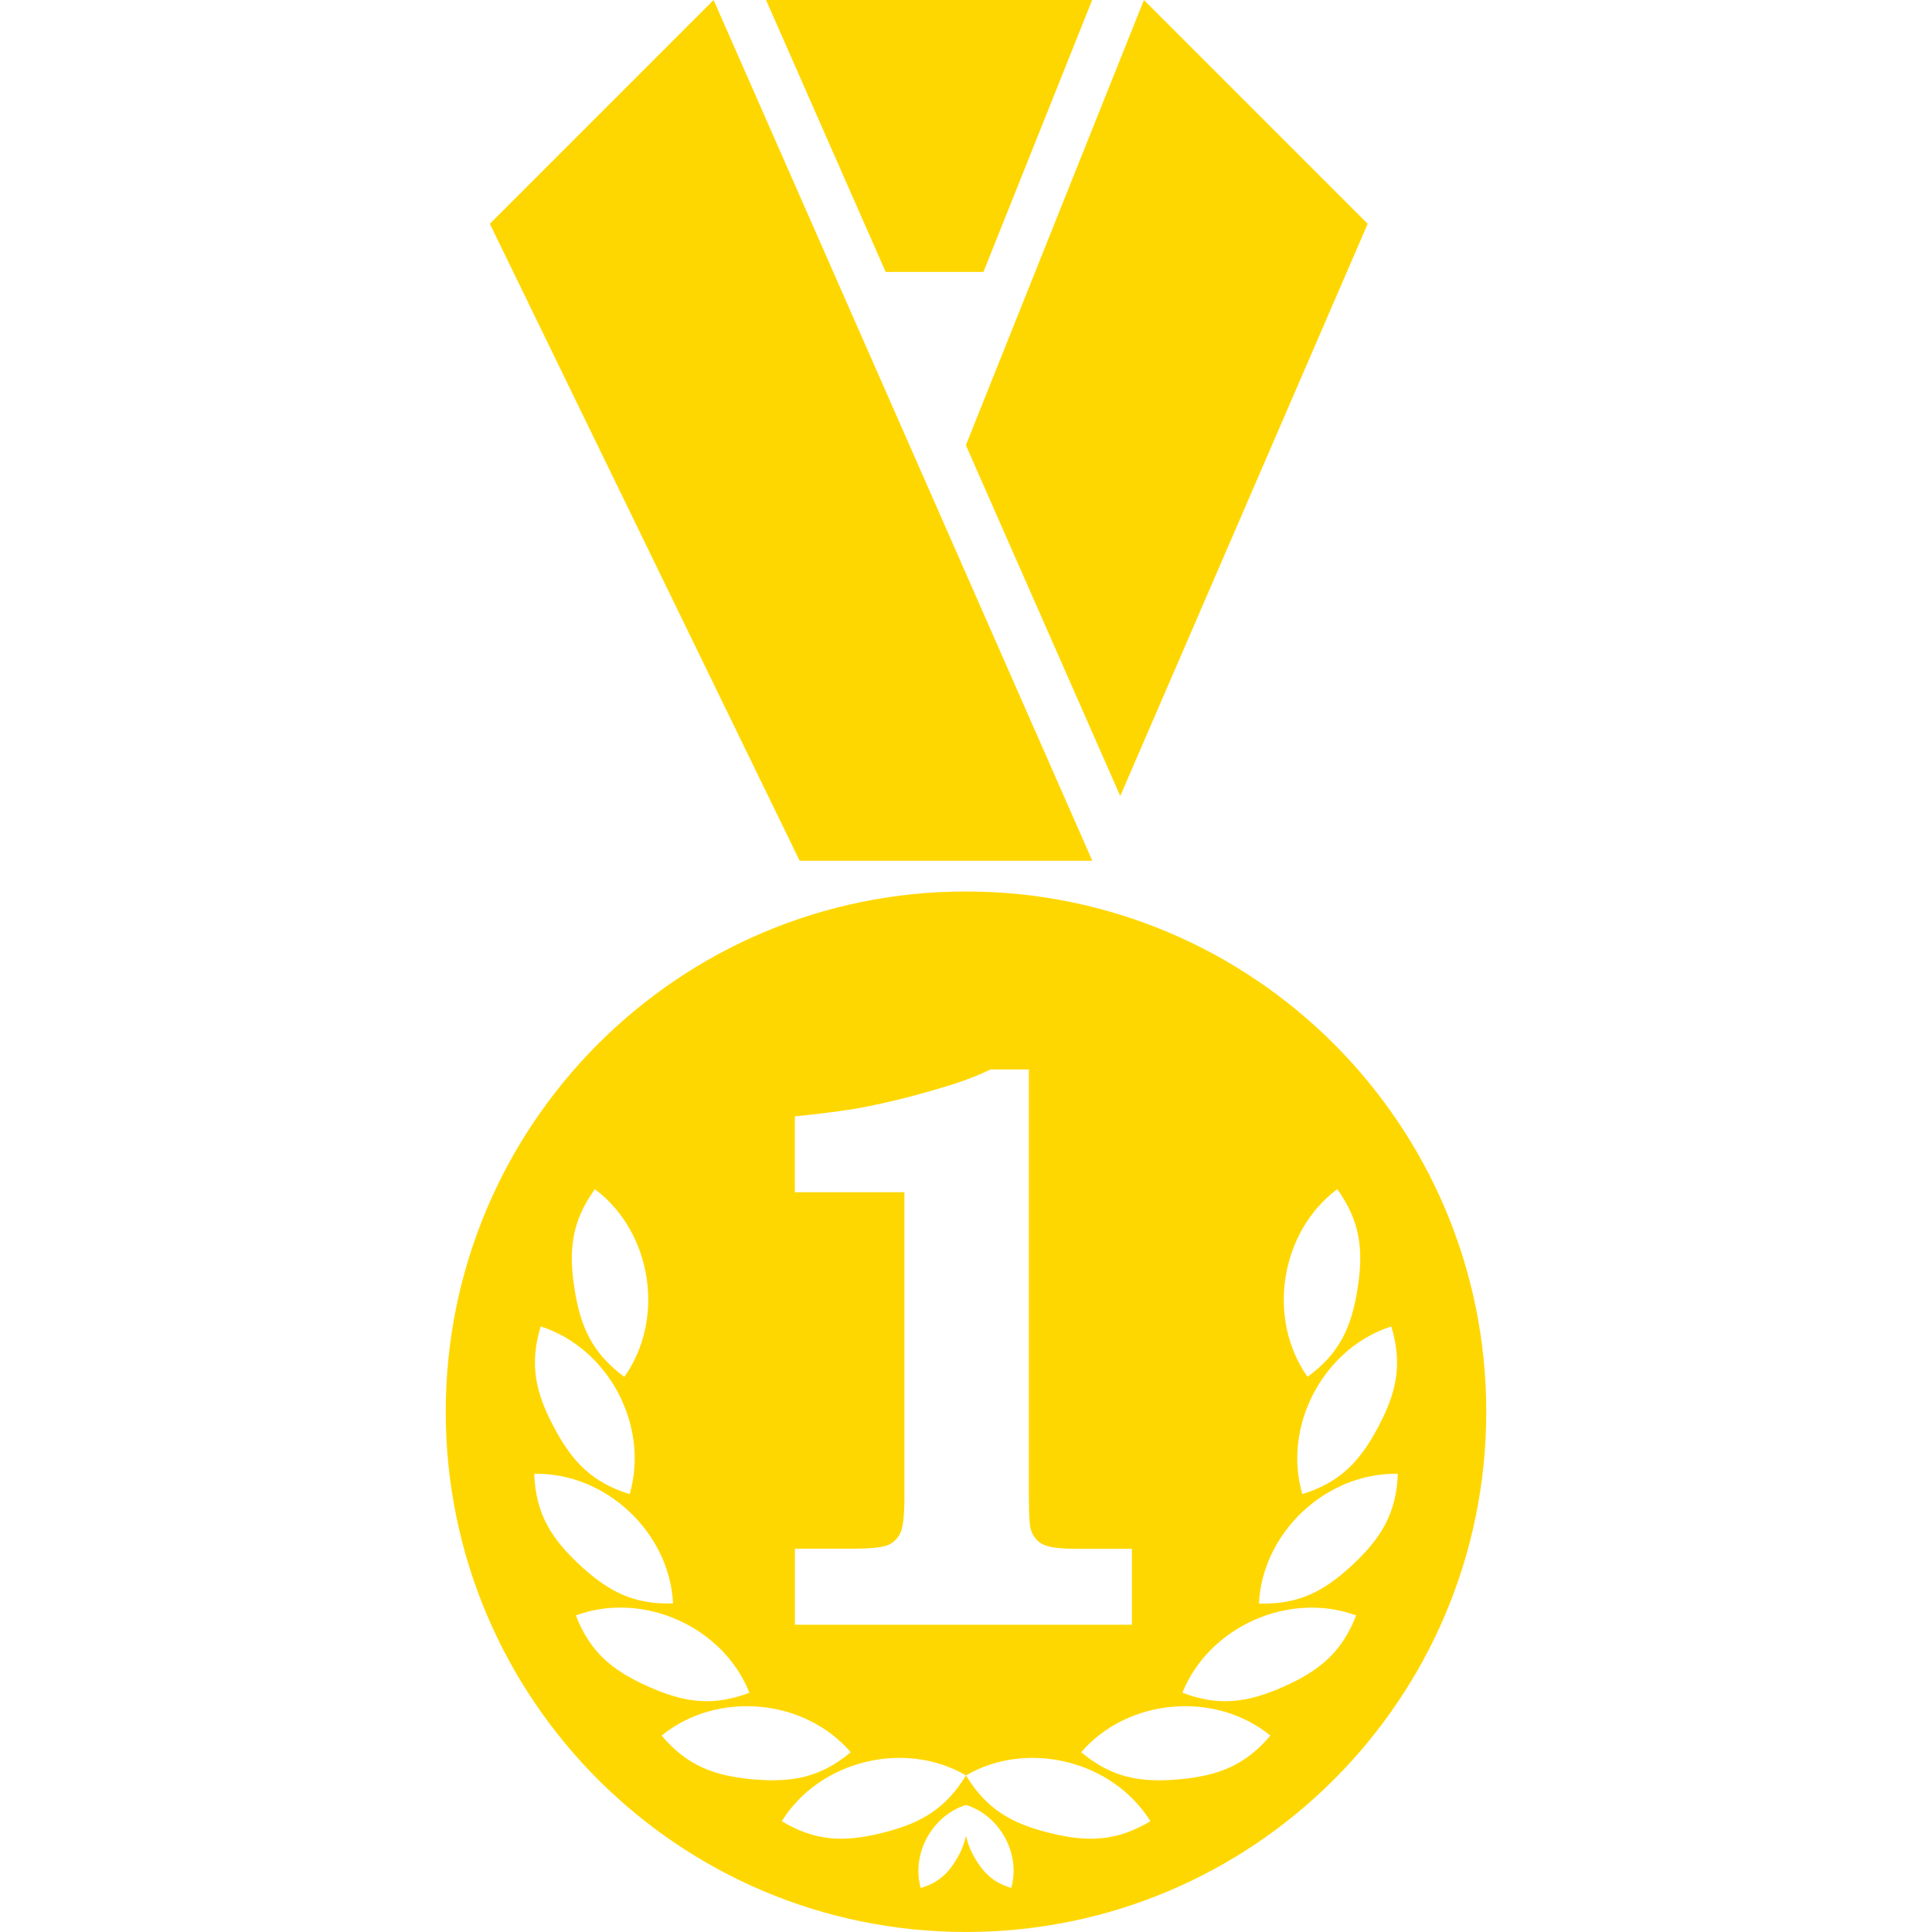
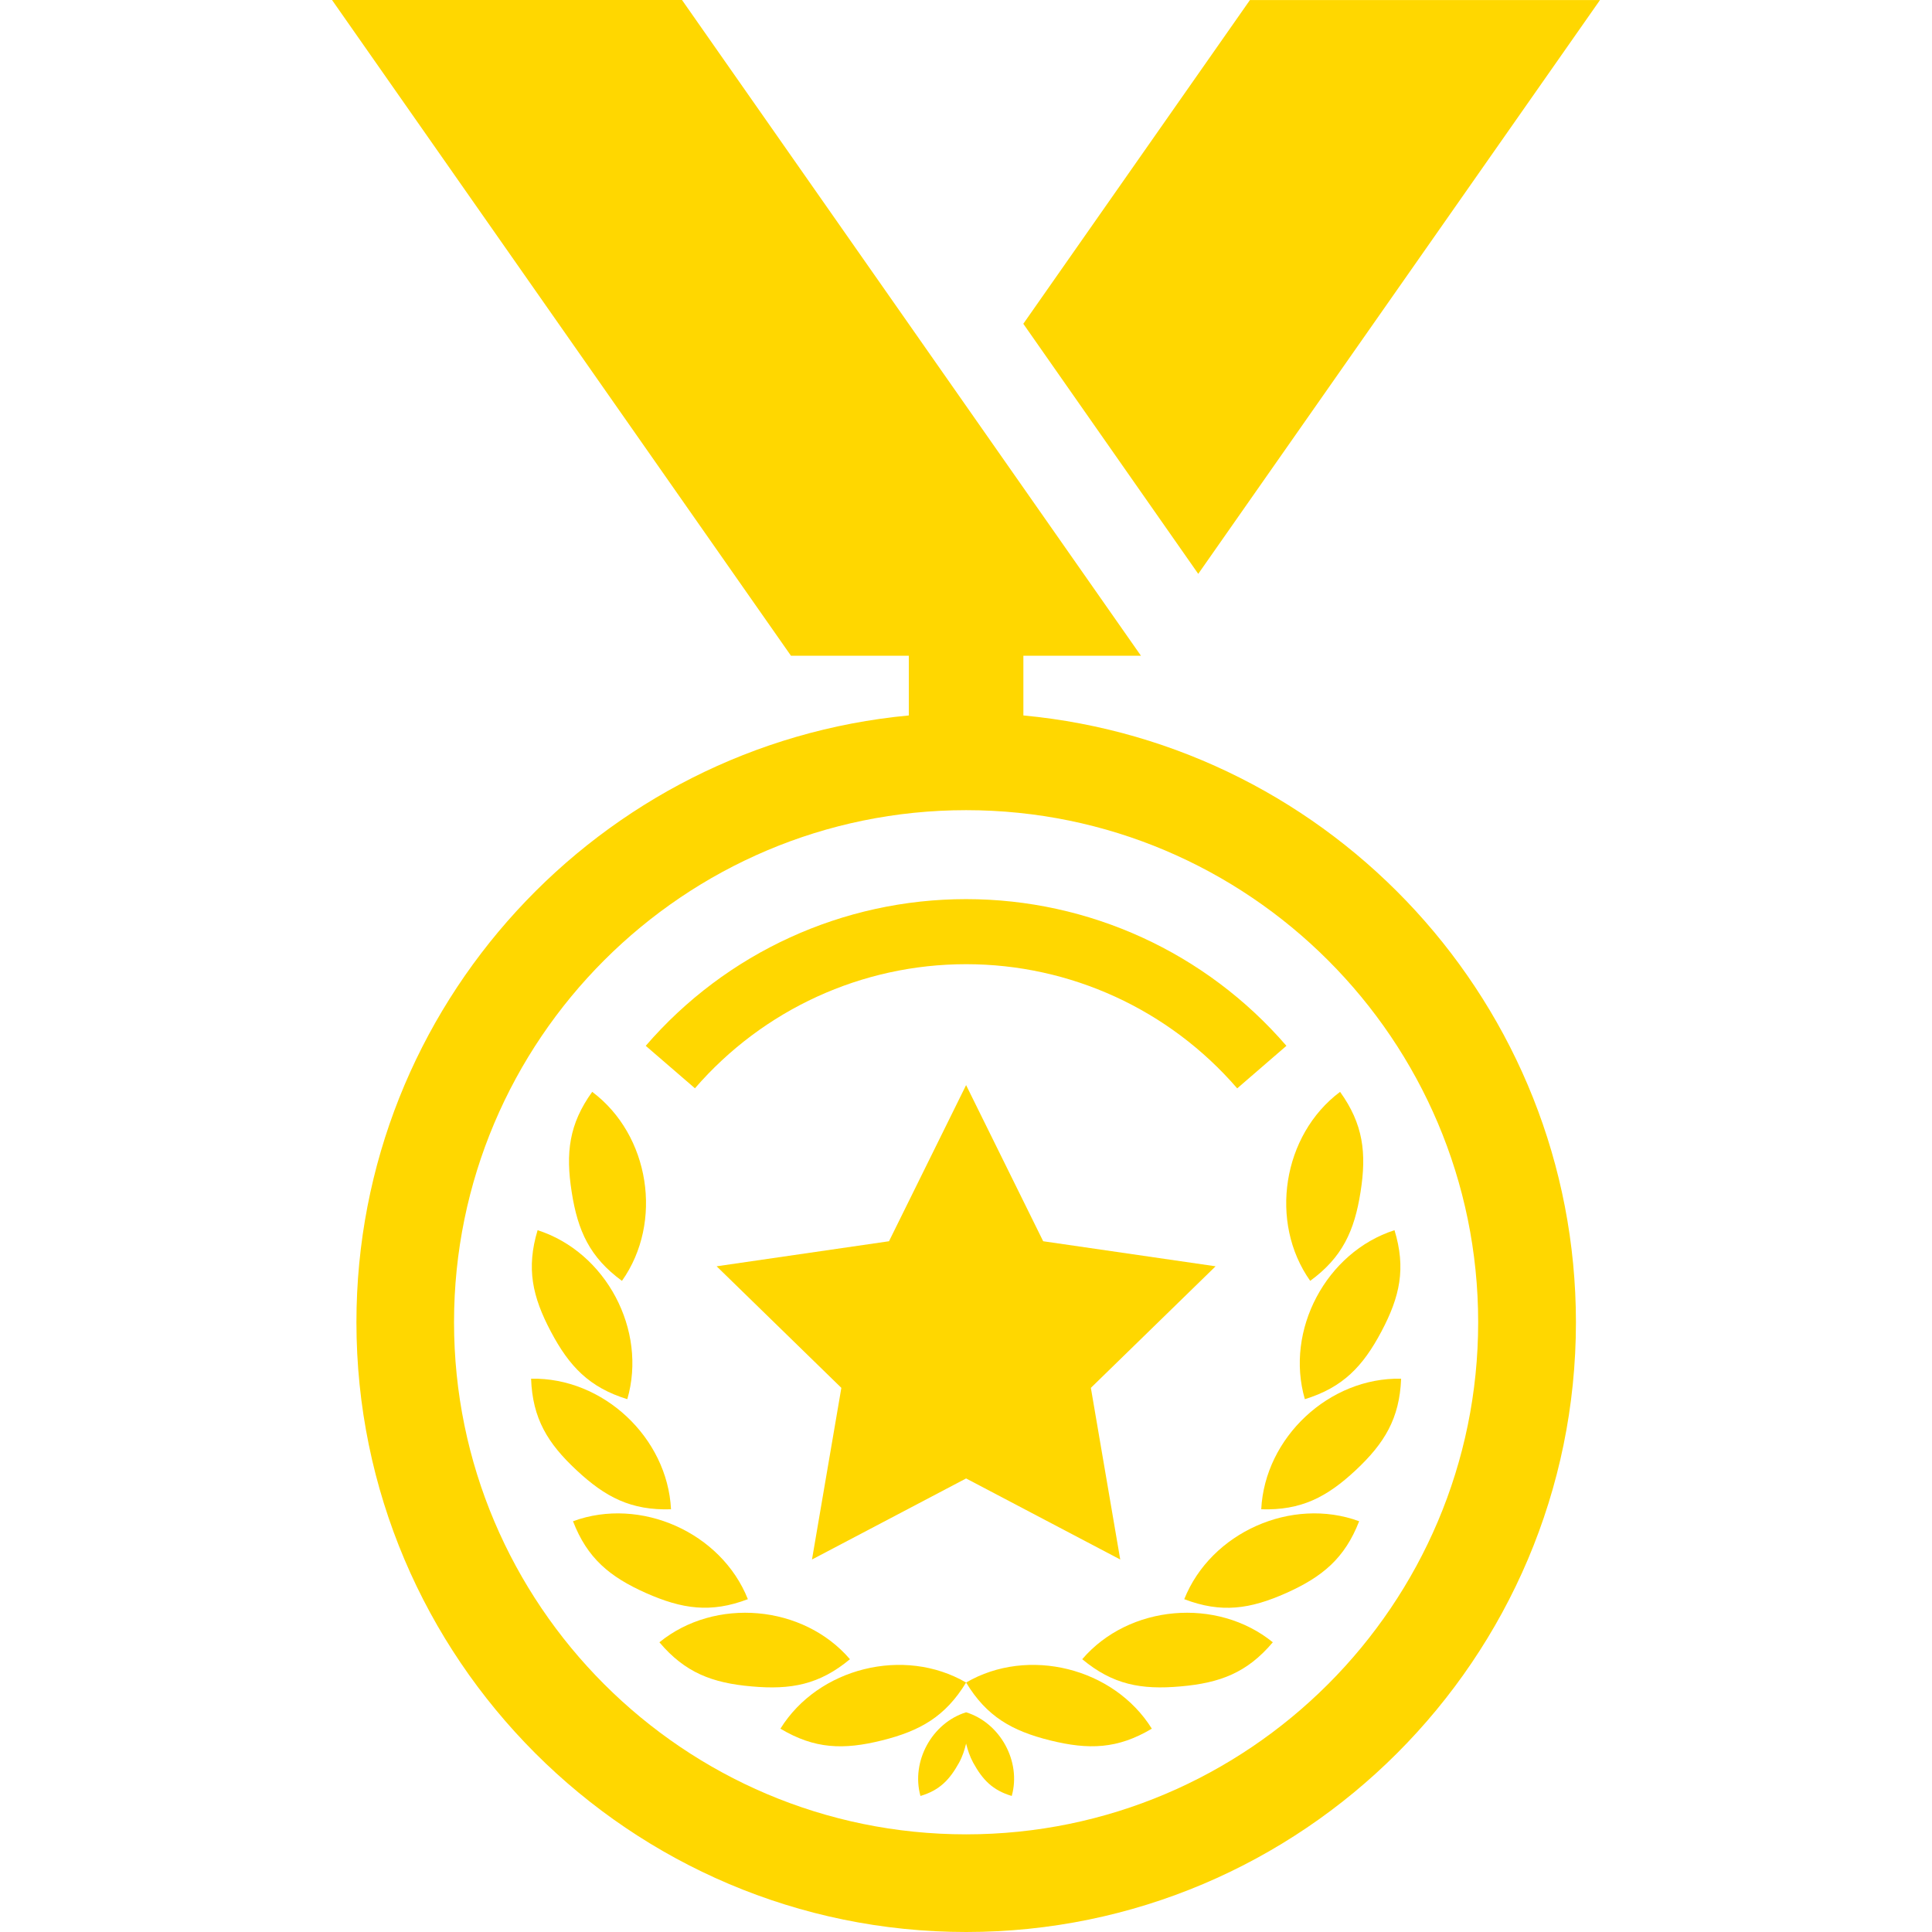
- <svg xmlns="http://www.w3.org/2000/svg" version="1.1" id="Capa_1" x="0px" y="0px" width="512px" height="512px" viewBox="0 0 181.594 181.593" style="enable-background:new 0 0 181.594 181.593;" xml:space="preserve">
+ <svg xmlns="http://www.w3.org/2000/svg" version="1.1" id="Capa_1" x="0px" y="0px" width="512px" height="512px" viewBox="0 0 185.043 185.043" style="enable-background:new 0 0 185.043 185.043;" xml:space="preserve">
  <g>
    <g>
-       <polygon points="105.295,74.821 128.553,21.035 107.519,0 90.786,41.847   " fill="#ffd700" />
-       <polygon points="92.438,25.557 102.657,0 72.003,0 83.244,25.557   " fill="#ffd700" />
-       <polygon points="102.668,80.901 67.073,0 46.04,21.035 75.159,80.901   " fill="#ffd700" />
-       <path d="M90.797,83.792c-27.002,0-48.9,21.894-48.9,48.904c0,27.003,21.894,48.896,48.9,48.896c27.008,0,48.9-21.894,48.9-48.896    C139.697,105.686,117.8,83.792,90.797,83.792z M129.538,134.13c-1.719,3.25-3.596,5.215-7.13,6.303    c-1.872-6.424,1.984-13.713,8.364-15.759C131.845,128.23,131.271,130.868,129.538,134.13z M125.691,111.771    c2.161,3.01,2.487,5.701,1.913,9.347c-0.574,3.644-1.702,6.102-4.706,8.296C119.042,123.937,120.321,115.798,125.691,111.771z     M131.388,138.529c-0.145,3.711-1.556,6.024-4.249,8.542c-2.689,2.512-5.089,3.76-8.81,3.649    C118.663,144.019,124.677,138.387,131.388,138.529z M74.709,145.566h5.229c1.839,0,3.015-0.114,3.53-0.345    c0.516-0.229,0.901-0.607,1.16-1.138c0.257-0.525,0.379-1.637,0.379-3.327v-28.695H74.709v-7.13    c2.941-0.296,5.201-0.603,6.77-0.92c2.353-0.47,4.853-1.104,7.501-1.915c1.474-0.436,2.85-0.968,4.125-1.575h3.604v40.24    c0,1.741,0.071,2.786,0.22,3.131c0.224,0.607,0.607,1.039,1.173,1.304c0.561,0.256,1.601,0.382,3.113,0.382h5.175v7.136H74.716    v-7.147H74.709z M55.916,111.771c5.363,4.027,6.646,12.166,2.769,17.643c-2.993-2.201-4.118-4.652-4.688-8.296    C53.424,117.472,53.749,114.781,55.916,111.771z M50.819,124.674c6.385,2.046,10.234,9.335,8.369,15.759    c-3.546-1.088-5.418-3.053-7.132-6.303C50.324,130.868,49.752,128.23,50.819,124.674z M63.262,150.71    c-3.716,0.12-6.118-1.139-8.801-3.646c-2.701-2.517-4.106-4.832-4.249-8.536C56.919,138.387,62.931,144.019,63.262,150.71z     M54.129,151.836c6.299-2.32,13.833,1.04,16.312,7.268c-3.464,1.318-6.137,0.921-9.51-0.581    C57.563,157.024,55.462,155.295,54.129,151.836z M70.784,167.246c-3.667-0.328-6.206-1.285-8.598-4.114    c5.194-4.235,13.415-3.513,17.779,1.564C77.109,167.071,74.464,167.563,70.784,167.246z M95.052,177.452    c-1.769-0.525-2.703-1.494-3.588-3.103c-0.347-0.624-0.517-1.193-0.667-1.778c-0.148,0.585-0.32,1.154-0.662,1.778    c-0.882,1.621-1.814,2.577-3.594,3.107c-0.893-3.218,1.068-6.812,4.256-7.803C93.979,170.639,95.959,174.239,95.052,177.452z     M98.646,172.281c-3.571-0.887-5.924-2.233-7.85-5.406c-1.935,3.173-4.286,4.52-7.854,5.399c-3.582,0.895-6.271,0.816-9.459-1.094    c3.529-5.696,11.53-7.677,17.318-4.306c5.782-3.371,13.781-1.391,17.328,4.306C104.923,173.09,102.232,173.168,98.646,172.281z     M110.811,167.246c-3.675,0.329-6.336-0.175-9.188-2.55c4.373-5.077,12.582-5.8,17.784-1.564    C117.011,165.96,114.477,166.917,110.811,167.246z M120.662,158.531c-3.379,1.494-6.043,1.892-9.523,0.573    c2.496-6.222,10.024-9.576,16.328-7.268C126.126,155.295,124.033,157.024,120.662,158.531z" fill="#ffd700" />
+       <polygon points="153.243,0.006 119.715,0.006 98.011,31.012 114.765,54.963   " fill="#ffd700" />
+       <path d="M98.017,68.524v-5.717h11.262L65.321,0H31.8l43.958,62.807h11.286v5.717c-29.63,2.783-52.906,27.782-52.906,58.118    c0,32.199,26.199,58.401,58.398,58.401c32.196,0,58.404-26.202,58.404-58.401C150.928,96.294,127.656,71.301,98.017,68.524z     M92.531,175.69c-27.048,0-49.045-22-49.045-49.049c0-27.048,21.997-49.045,49.045-49.045c27.051,0,49.045,21.997,49.045,49.045    C141.576,153.69,119.582,175.69,92.531,175.69z" fill="#ffd700" />
+       <path d="M92.531,92.348c9.977,0,19.439,4.336,25.967,11.893l4.713-4.074c-7.708-8.933-18.895-14.051-30.68-14.051    c-11.792,0-22.978,5.118-30.684,14.051l4.713,4.067C73.094,96.684,82.554,92.348,92.531,92.348z" fill="#ffd700" />
+       <polygon points="99.914,118.884 92.531,103.93 85.147,118.884 68.637,121.283 80.583,132.926 77.771,149.366 92.531,141.603     107.293,149.366 104.481,132.926 116.427,121.283   " fill="#ffd700" />
+       <path d="M92.531,161.149c1.97,3.258,4.39,4.634,8.065,5.547c3.684,0.907,6.441,0.828,9.724-1.127    C106.679,159.73,98.467,157.69,92.531,161.149z" fill="#ffd700" />
+       <path d="M103.653,158.915c2.923,2.436,5.645,2.946,9.426,2.605c3.763-0.328,6.363-1.303,8.829-4.226    C116.561,152.959,108.134,153.69,103.653,158.915z" fill="#ffd700" />
+       <path d="M113.425,153.166c3.562,1.364,6.314,0.95,9.773-0.591c3.452-1.546,5.596-3.318,6.979-6.874    C123.71,143.326,115.977,146.772,113.425,153.166z" fill="#ffd700" />
+       <path d="M120.799,144.556c3.812,0.122,6.284-1.162,9.043-3.738c2.764-2.588,4.207-4.957,4.354-8.769    C127.315,131.903,121.14,137.682,120.799,144.556z" fill="#ffd700" />
+       <path d="M124.977,134.01c3.641-1.12,5.565-3.142,7.331-6.479c1.778-3.35,2.368-6.053,1.254-9.706    C127.023,119.932,123.052,127.403,124.977,134.01z" fill="#ffd700" />
+       <path d="M125.488,122.678c3.075-2.247,4.238-4.78,4.823-8.519c0.591-3.732,0.256-6.497-1.961-9.584    C122.833,108.703,121.518,117.069,125.488,122.678z" fill="#ffd700" />
+       <path d="M74.747,165.569c3.273,1.955,6.038,2.041,9.715,1.127c3.672-0.913,6.086-2.289,8.068-5.547    C86.587,157.69,78.37,159.73,74.747,165.569z" fill="#ffd700" />
+       <path d="M92.531,163.999c-3.267,1.017-5.289,4.707-4.372,8.014c1.83-0.543,2.783-1.535,3.699-3.186    c0.35-0.645,0.523-1.229,0.673-1.826c0.155,0.597,0.332,1.182,0.679,1.826c0.91,1.656,1.873,2.643,3.693,3.186    C97.832,168.706,95.797,165.01,92.531,163.999z" fill="#ffd700" />
+       <path d="M63.157,157.295c2.457,2.91,5.063,3.897,8.829,4.226c3.772,0.341,6.491-0.17,9.42-2.605    C76.924,153.69,68.488,152.959,63.157,157.295z" fill="#ffd700" />
+       <path d="M71.629,153.166c-2.542-6.388-10.281-9.84-16.748-7.465c1.373,3.556,3.522,5.328,6.984,6.874    C65.333,154.11,68.077,154.519,71.629,153.166z" fill="#ffd700" />
+       <path d="M64.268,144.556c-0.344-6.874-6.519-12.652-13.402-12.507c0.137,3.812,1.586,6.187,4.36,8.769    C57.981,143.394,60.444,144.678,64.268,144.556z" fill="#ffd700" />
+       <path d="M60.082,134.01c1.921-6.606-2.031-14.078-8.592-16.185c-1.096,3.653-0.505,6.356,1.267,9.706    C54.519,130.868,56.44,132.89,60.082,134.01z" fill="#ffd700" />
+       <path d="M59.57,122.678c3.979-5.62,2.664-13.975-2.85-18.103c-2.226,3.087-2.554,5.852-1.964,9.596    C55.338,117.91,56.498,120.431,59.57,122.678z" fill="#ffd700" />
    </g>
  </g>
  <g>
</g>
  <g>
</g>
  <g>
</g>
  <g>
</g>
  <g>
</g>
  <g>
</g>
  <g>
</g>
  <g>
</g>
  <g>
</g>
  <g>
</g>
  <g>
</g>
  <g>
</g>
  <g>
</g>
  <g>
</g>
  <g>
</g>
</svg>
